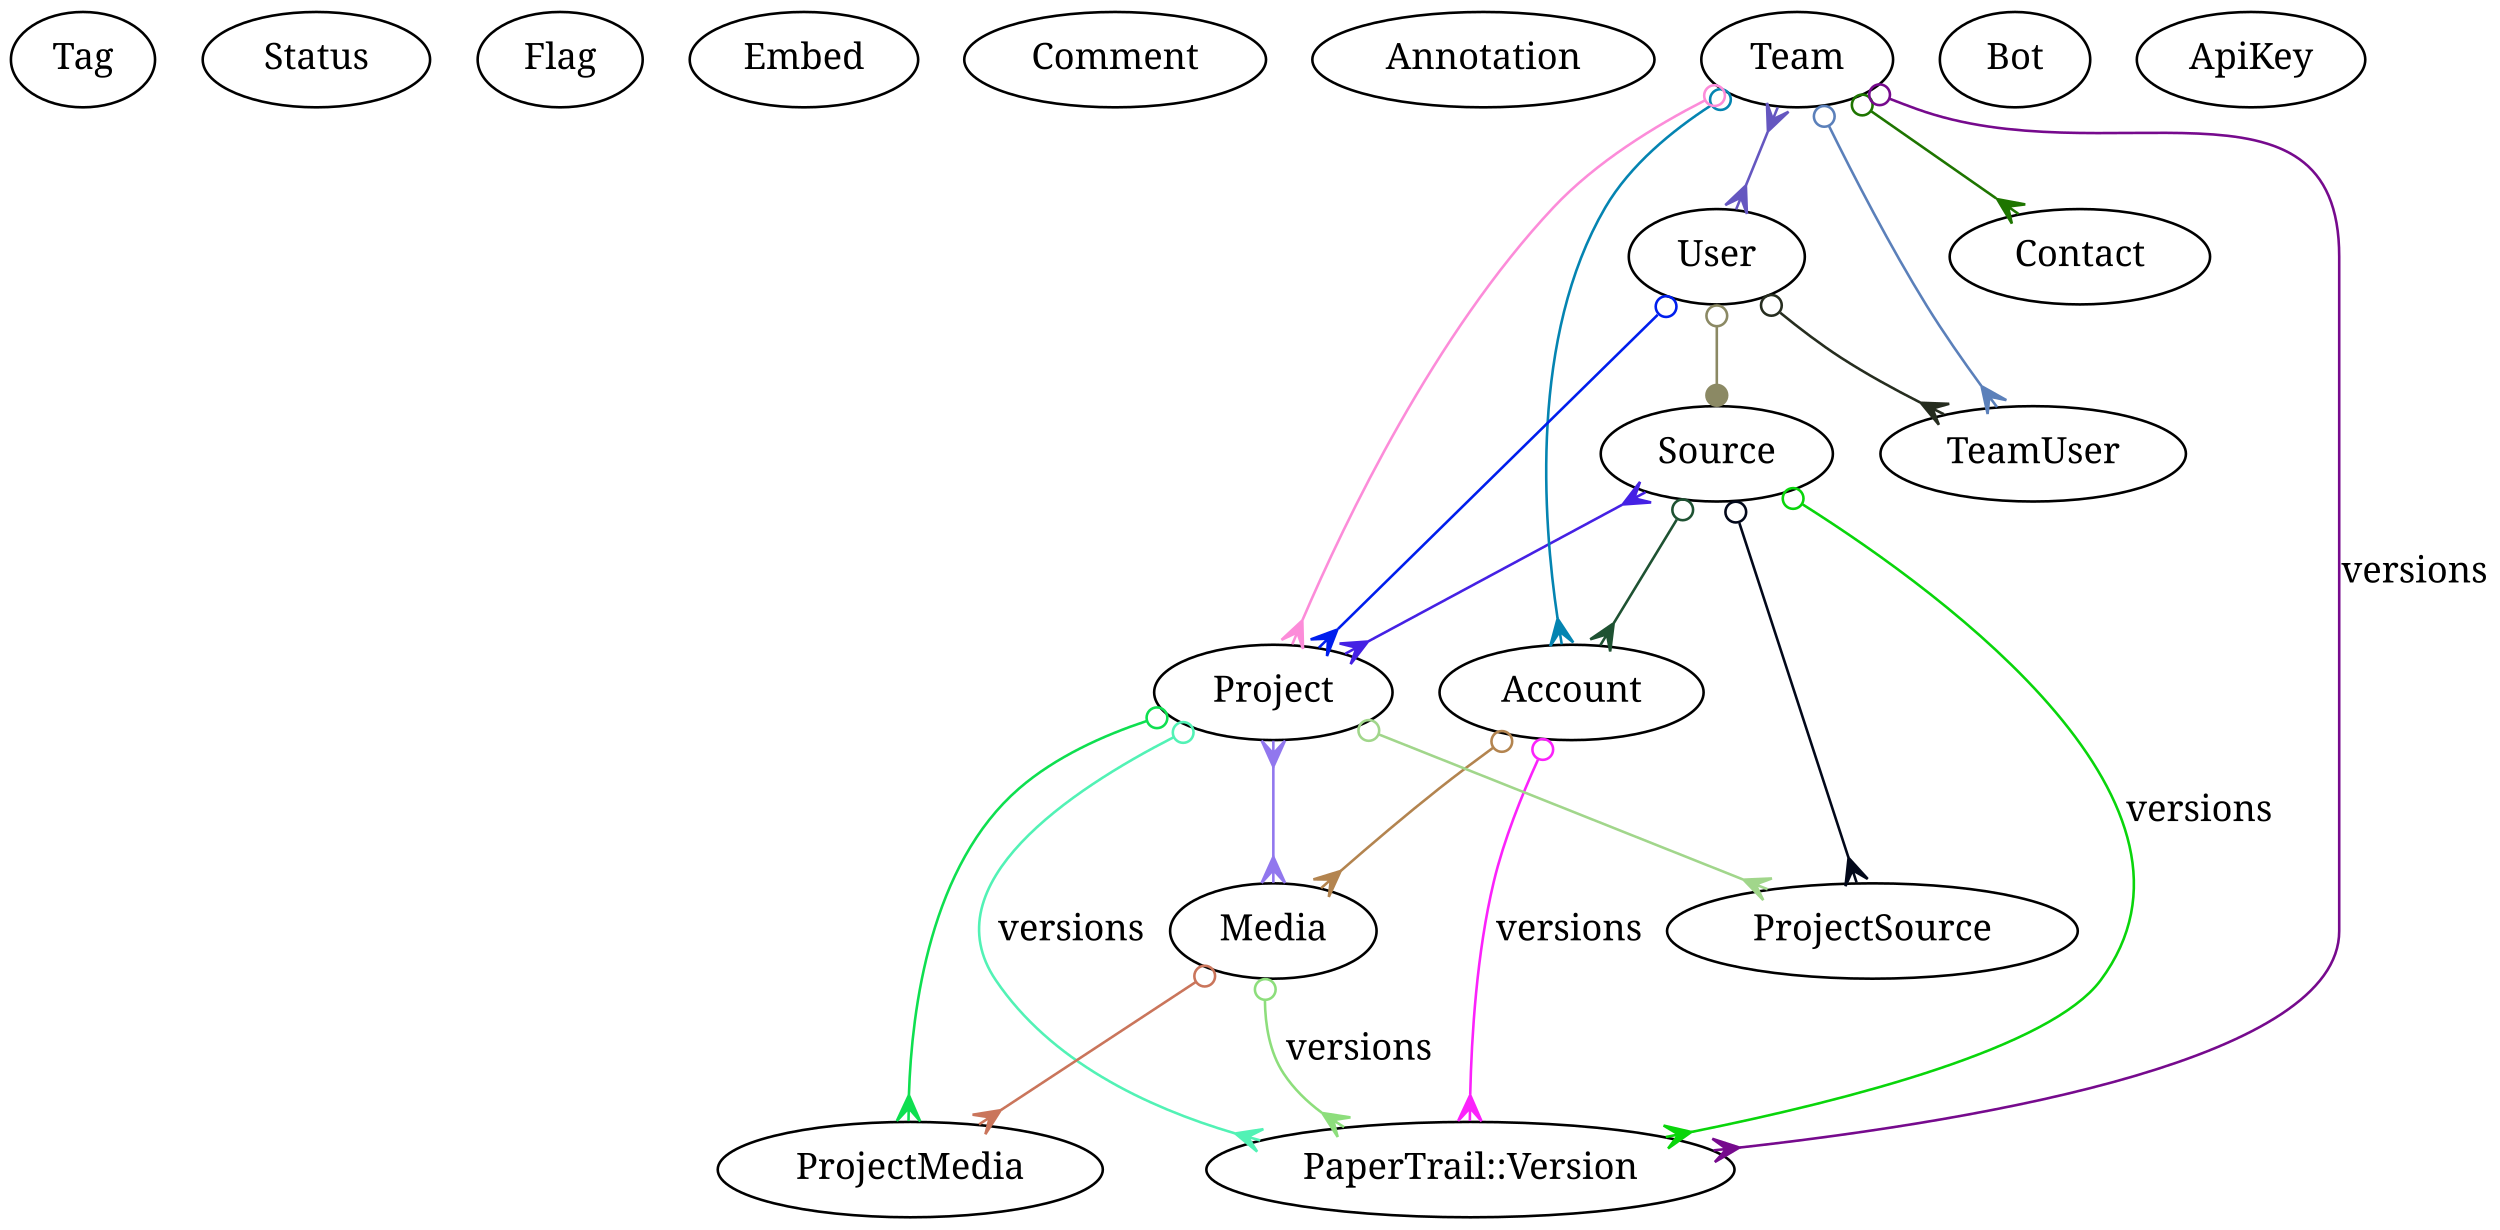
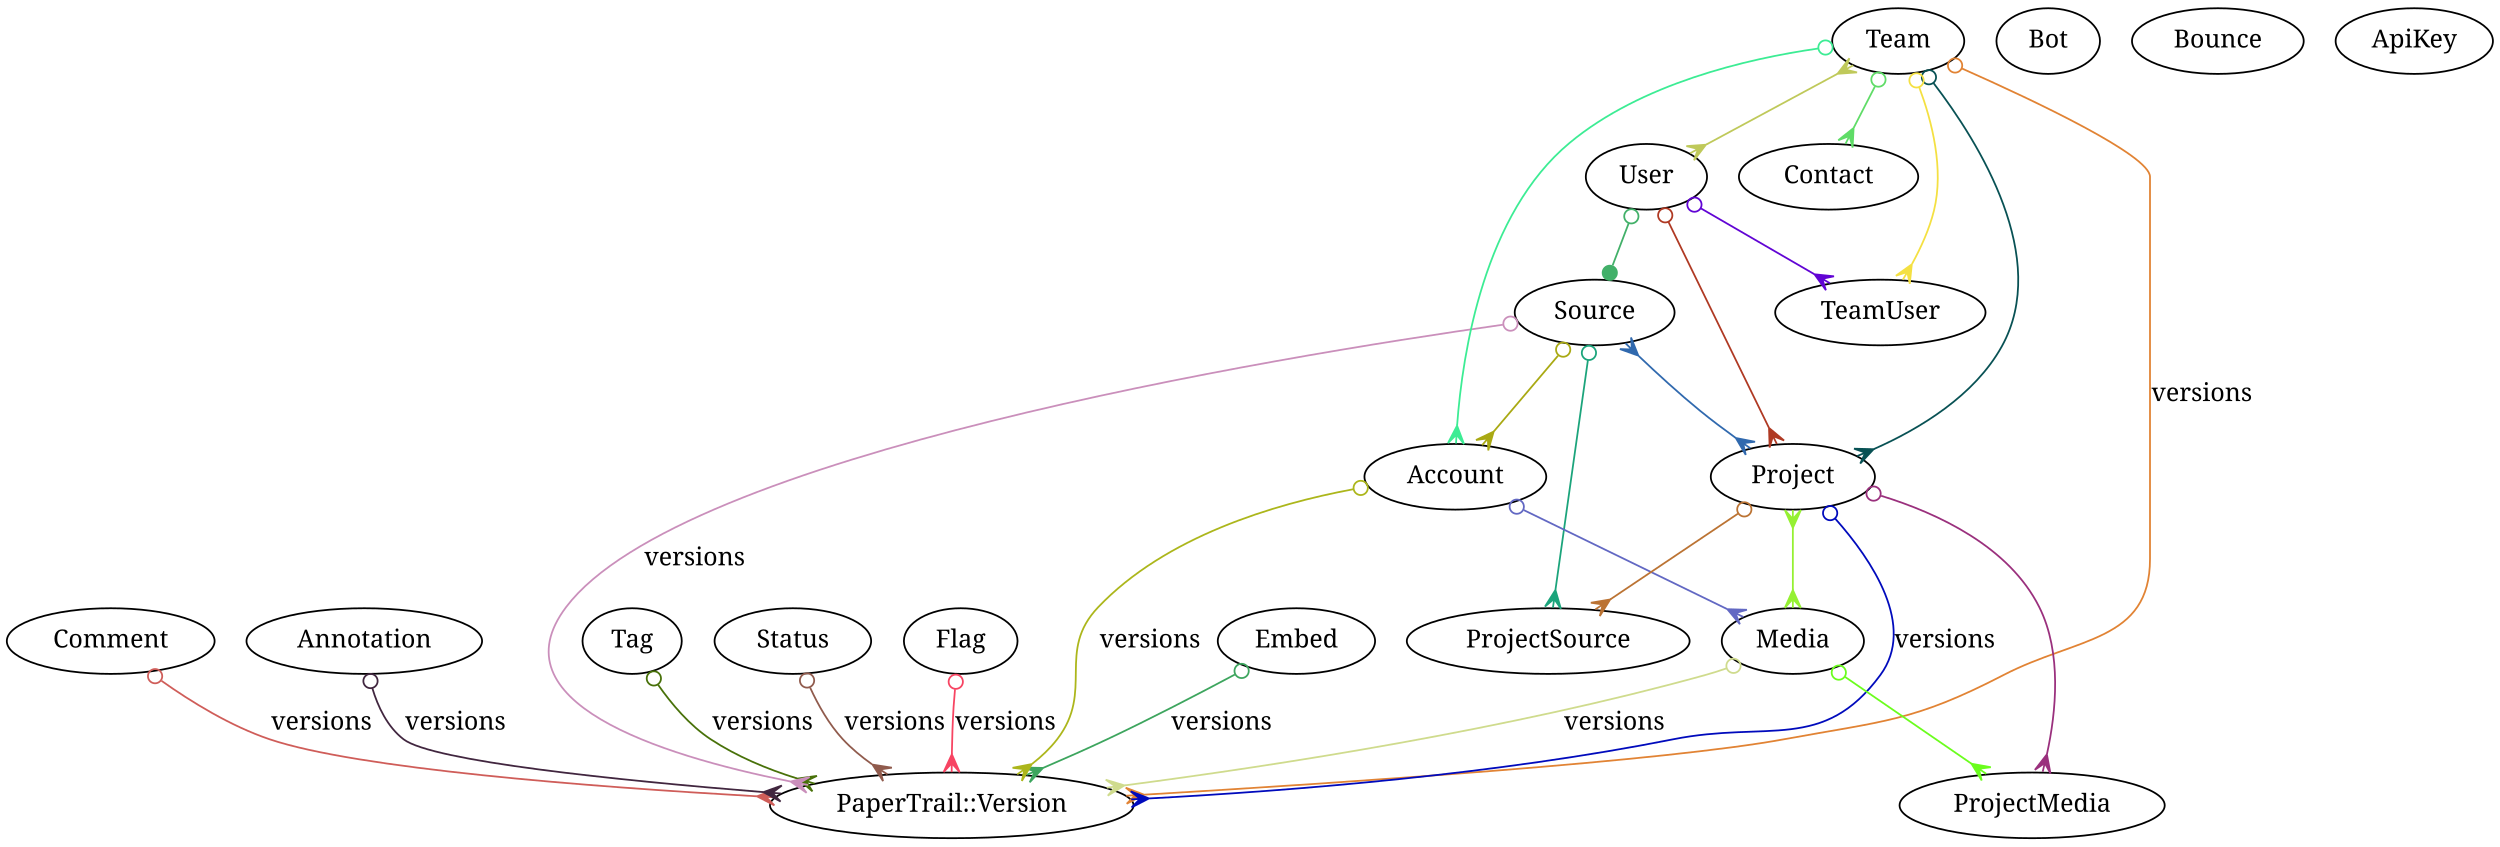
- <svg xmlns="http://www.w3.org/2000/svg" width="964pt" height="474pt" viewBox="0.00 0.00 964.00 474.00">
+ <svg xmlns="http://www.w3.org/2000/svg" width="1400pt" height="474pt" viewBox="0.00 0.00 1400.00 474.00">
  <g id="graph1" class="graph" transform="scale(1 1) rotate(0) translate(4 470)">
-     <polygon fill="none" stroke="none" points="-4,5 -4,-470 961,-470 961,5 -4,5" />
+     <polygon fill="none" stroke="none" points="-4,5 -4,-470 1397,-470 1397,5 -4,5" />
    <g id="node1" class="node">
-       <ellipse fill="none" stroke="black" cx="28" cy="-447" rx="27.788" ry="18.385" />
-       <text text-anchor="middle" x="28" y="-443.4" font-family="Times Roman,serif" font-size="14.00">Tag</text>
+       <ellipse fill="none" stroke="black" cx="350" cy="-111" rx="27.788" ry="18.385" />
+       <text text-anchor="middle" x="350" y="-107.4" font-family="Times Roman,serif" font-size="14.00">Tag</text>
+     </g>
+     <g id="node21" class="node">
+       <ellipse fill="none" stroke="black" cx="529" cy="-19" rx="101.823" ry="18.385" />
+       <text text-anchor="middle" x="529" y="-15.4" font-family="Times Roman,serif" font-size="14.00">PaperTrail::Version</text>
+     </g>
+     <g id="edge2" class="edge">
+       <path fill="none" stroke="#487109" d="M364.517,-86.544C372.062,-75.749 382.183,-63.772 394,-56 408.512,-46.455 425.443,-39.356 442.312,-34.081" />
+       <ellipse fill="none" stroke="#487109" cx="362.158" cy="-90.083" rx="4" ry="4" />
+       <polygon fill="#487109" stroke="#487109" points="442.621,-33.991 453.483,-35.5 447.42,-32.586 452.218,-31.181 452.218,-31.181 452.218,-31.181 447.42,-32.586 450.954,-26.863 442.621,-33.991 442.621,-33.991" />
+       <text text-anchor="middle" x="423" y="-61.4" font-family="Times Roman,serif" font-size="14.00">versions</text>
    </g>
    <g id="node2" class="node">
-       <ellipse fill="none" stroke="black" cx="118" cy="-447" rx="43.841" ry="18.385" />
-       <text text-anchor="middle" x="118" y="-443.4" font-family="Times Roman,serif" font-size="14.00">Status</text>
+       <ellipse fill="none" stroke="black" cx="440" cy="-111" rx="43.841" ry="18.385" />
+       <text text-anchor="middle" x="440" y="-107.4" font-family="Times Roman,serif" font-size="14.00">Status</text>
+     </g>
+     <g id="edge4" class="edge">
+       <path fill="none" stroke="#905b4d" d="M449.649,-84.979C454.175,-75.13 460.292,-64.303 468,-56 472.756,-50.877 478.38,-46.214 484.257,-42.058" />
+       <ellipse fill="none" stroke="#905b4d" cx="447.945" cy="-88.929" rx="4" ry="4" />
+       <polygon fill="#905b4d" stroke="#905b4d" points="484.617,-41.822 495.447,-40.099 488.798,-39.079 492.979,-36.337 492.979,-36.337 492.979,-36.337 488.798,-39.079 490.511,-32.574 484.617,-41.822 484.617,-41.822" />
+       <text text-anchor="middle" x="497" y="-61.4" font-family="Times Roman,serif" font-size="14.00">versions</text>
    </g>
    <g id="node3" class="node">
-       <ellipse fill="none" stroke="black" cx="212" cy="-447" rx="31.82" ry="18.385" />
-       <text text-anchor="middle" x="212" y="-443.4" font-family="Times Roman,serif" font-size="14.00">Flag</text>
+       <ellipse fill="none" stroke="black" cx="534" cy="-111" rx="31.82" ry="18.385" />
+       <text text-anchor="middle" x="534" y="-107.4" font-family="Times Roman,serif" font-size="14.00">Flag</text>
+     </g>
+     <g id="edge6" class="edge">
+       <path fill="none" stroke="#f74462" d="M530.799,-84.009C530.483,-80.642 530.204,-77.244 530,-74 529.464,-65.489 529.18,-56.223 529.038,-47.765" />
+       <ellipse fill="none" stroke="#f74462" cx="531.231" cy="-88.226" rx="4" ry="4" />
+       <polygon fill="#f74462" stroke="#f74462" points="529.036,-47.601 533.424,-37.551 528.98,-42.601 528.925,-37.601 528.925,-37.601 528.925,-37.601 528.98,-42.601 524.425,-37.651 529.036,-47.601 529.036,-47.601" />
+       <text text-anchor="middle" x="559" y="-61.4" font-family="Times Roman,serif" font-size="14.00">versions</text>
    </g>
    <g id="node4" class="node">
-       <ellipse fill="none" stroke="black" cx="306" cy="-447" rx="44.047" ry="18.385" />
-       <text text-anchor="middle" x="306" y="-443.4" font-family="Times Roman,serif" font-size="14.00">Embed</text>
+       <ellipse fill="none" stroke="black" cx="722" cy="-111" rx="44.047" ry="18.385" />
+       <text text-anchor="middle" x="722" y="-107.4" font-family="Times Roman,serif" font-size="14.00">Embed</text>
+     </g>
+     <g id="edge8" class="edge">
+       <path fill="none" stroke="#3da55e" d="M687.551,-92.276C666.978,-81.308 640.22,-67.413 616,-56 604.519,-50.59 592.036,-45.072 580.203,-40.005" />
+       <ellipse fill="none" stroke="#3da55e" cx="691.308" cy="-94.286" rx="4" ry="4" />
+       <polygon fill="#3da55e" stroke="#3da55e" points="580.09,-39.957 572.644,-31.907 575.488,-38.003 570.885,-36.049 570.885,-36.049 570.885,-36.049 575.488,-38.003 569.127,-40.191 580.09,-39.957 580.09,-39.957" />
+       <text text-anchor="middle" x="680" y="-61.4" font-family="Times Roman,serif" font-size="14.00">versions</text>
    </g>
    <g id="node5" class="node">
-       <ellipse fill="none" stroke="black" cx="426" cy="-447" rx="58.188" ry="18.385" />
-       <text text-anchor="middle" x="426" y="-443.4" font-family="Times Roman,serif" font-size="14.00">Comment</text>
+       <ellipse fill="none" stroke="black" cx="58" cy="-111" rx="58.188" ry="18.385" />
+       <text text-anchor="middle" x="58" y="-107.4" font-family="Times Roman,serif" font-size="14.00">Comment</text>
+     </g>
+     <g id="edge10" class="edge">
+       <path fill="none" stroke="#cf5d59" d="M86.419,-88.755C103.109,-76.934 125.161,-63.359 147,-56 195.813,-39.55 325.009,-29.474 419.683,-24.073" />
+       <ellipse fill="none" stroke="#cf5d59" cx="82.849" cy="-91.342" rx="4" ry="4" />
+       <polygon fill="#cf5d59" stroke="#cf5d59" points="419.905,-24.061 430.141,-27.994 424.897,-23.781 429.889,-23.501 429.889,-23.501 429.889,-23.501 424.897,-23.781 429.638,-19.008 419.905,-24.061 419.905,-24.061" />
+       <text text-anchor="middle" x="176" y="-61.4" font-family="Times Roman,serif" font-size="14.00">versions</text>
    </g>
    <g id="node6" class="node">
-       <ellipse fill="none" stroke="black" cx="568" cy="-447" rx="65.968" ry="18.385" />
-       <text text-anchor="middle" x="568" y="-443.4" font-family="Times Roman,serif" font-size="14.00">Annotation</text>
+       <ellipse fill="none" stroke="black" cx="200" cy="-111" rx="65.968" ry="18.385" />
+       <text text-anchor="middle" x="200" y="-107.4" font-family="Times Roman,serif" font-size="14.00">Annotation</text>
+     </g>
+     <g id="edge12" class="edge">
+       <path fill="none" stroke="#41263f" d="M204.486,-84.681C207.632,-74.171 212.967,-62.94 222,-56 237.989,-43.716 340.941,-33.107 423.28,-26.438" />
+       <ellipse fill="none" stroke="#41263f" cx="203.476" cy="-88.619" rx="4" ry="4" />
+       <polygon fill="#41263f" stroke="#41263f" points="423.499,-26.42 433.826,-30.11 428.484,-26.022 433.468,-25.624 433.468,-25.624 433.468,-25.624 428.484,-26.022 433.109,-21.138 423.499,-26.42 423.499,-26.42" />
+       <text text-anchor="middle" x="251" y="-61.4" font-family="Times Roman,serif" font-size="14.00">versions</text>
    </g>
    <g id="node7" class="node">
-       <ellipse fill="none" stroke="black" cx="658" cy="-295" rx="44.758" ry="18.385" />
-       <text text-anchor="middle" x="658" y="-291.4" font-family="Times Roman,serif" font-size="14.00">Source</text>
+       <ellipse fill="none" stroke="black" cx="889" cy="-295" rx="44.758" ry="18.385" />
+       <text text-anchor="middle" x="889" y="-291.4" font-family="Times Roman,serif" font-size="14.00">Source</text>
+     </g>
+     <g id="node11" class="node">
+       <ellipse fill="none" stroke="black" cx="863" cy="-111" rx="79.196" ry="18.385" />
+       <text text-anchor="middle" x="863" y="-107.4" font-family="Times Roman,serif" font-size="14.00">ProjectSource</text>
+     </g>
+     <g id="edge18" class="edge">
+       <path fill="none" stroke="#1ba47b" d="M885.231,-268.329C880.398,-234.121 872.046,-175.021 867.071,-139.811" />
+       <ellipse fill="none" stroke="#1ba47b" cx="885.804" cy="-272.384" rx="4" ry="4" />
+       <polygon fill="#1ba47b" stroke="#1ba47b" points="867.042,-139.606 870.099,-129.075 866.343,-134.656 865.643,-129.705 865.643,-129.705 865.643,-129.705 866.343,-134.656 861.187,-130.335 867.042,-139.606 867.042,-139.606" />
+     </g>
+     <g id="node12" class="node">
+       <ellipse fill="none" stroke="black" cx="811" cy="-203" rx="50.912" ry="18.385" />
+       <text text-anchor="middle" x="811" y="-199.4" font-family="Times Roman,serif" font-size="14.00">Account</text>
+     </g>
+     <g id="edge16" class="edge">
+       <path fill="none" stroke="#a9a913" d="M868.5,-270.821C857.454,-257.792 843.831,-241.724 832.619,-228.499" />
+       <ellipse fill="none" stroke="#a9a913" cx="871.374" cy="-274.21" rx="4" ry="4" />
+       <polygon fill="#a9a913" stroke="#a9a913" points="832.46,-228.312 829.425,-217.774 829.226,-224.498 825.993,-220.684 825.993,-220.684 825.993,-220.684 829.226,-224.498 822.561,-223.594 832.46,-228.312 832.46,-228.312" />
+     </g>
+     <g id="node13" class="node">
+       <ellipse fill="none" stroke="black" cx="1000" cy="-203" rx="45.962" ry="18.385" />
+       <text text-anchor="middle" x="1000" y="-199.4" font-family="Times Roman,serif" font-size="14.00">Project</text>
+     </g>
+     <g id="edge20" class="edge">
+       <path fill="none" stroke="#3069ae" d="M913.73,-270.578C924.047,-260.756 936.328,-249.524 948,-240 954.278,-234.878 961.212,-229.663 967.915,-224.826" />
+       <polygon fill="#3069ae" stroke="#3069ae" points="913.47,-270.828 903.145,-274.522 909.868,-274.296 906.266,-277.764 906.266,-277.764 906.266,-277.764 909.868,-274.296 909.386,-281.006 913.47,-270.828 913.47,-270.828" />
+       <polygon fill="#3069ae" stroke="#3069ae" points="968.06,-224.724 978.82,-222.608 972.138,-221.831 976.216,-218.938 976.216,-218.938 976.216,-218.938 972.138,-221.831 973.612,-215.267 968.06,-224.724 968.06,-224.724" />
+     </g>
+     <g id="edge14" class="edge">
+       <path fill="none" stroke="#ca8fbb" d="M837.629,-288.167C708.718,-269.861 377.255,-215.245 313,-130 273.29,-77.317 362.821,-47.567 438.438,-32.398" />
+       <ellipse fill="none" stroke="#ca8fbb" cx="841.861" cy="-288.762" rx="4" ry="4" />
+       <polygon fill="#ca8fbb" stroke="#ca8fbb" points="438.709,-32.346 449.382,-34.86 443.617,-31.394 448.526,-30.442 448.526,-30.442 448.526,-30.442 443.617,-31.394 447.669,-26.024 438.709,-32.346 438.709,-32.346" />
+       <text text-anchor="middle" x="385" y="-153.4" font-family="Times Roman,serif" font-size="14.00">versions</text>
+     </g>
+     <g id="node8" class="node">
+       <ellipse fill="none" stroke="black" cx="1143" cy="-447" rx="28.991" ry="18.385" />
+       <text text-anchor="middle" x="1143" y="-443.4" font-family="Times Roman,serif" font-size="14.00">Bot</text>
+     </g>
+     <g id="node9" class="node">
+       <ellipse fill="none" stroke="black" cx="1059" cy="-447" rx="36.977" ry="18.385" />
+       <text text-anchor="middle" x="1059" y="-443.4" font-family="Times Roman,serif" font-size="14.00">Team</text>
+     </g>
+     <g id="edge26" class="edge">
+       <path fill="none" stroke="#3cec94" d="M1014.16,-442.835C973.783,-437.007 914.824,-423.094 875,-390 827.295,-350.356 815.05,-273.461 811.973,-231.688" />
+       <ellipse fill="none" stroke="#3cec94" cx="1018.27" cy="-443.391" rx="4" ry="4" />
+       <polygon fill="#3cec94" stroke="#3cec94" points="811.968,-231.607 815.852,-221.352 811.664,-226.616 811.361,-221.626 811.361,-221.626 811.361,-221.626 811.664,-226.616 806.869,-221.899 811.968,-231.607 811.968,-231.607" />
+     </g>
+     <g id="edge24" class="edge">
+       <path fill="none" stroke="#085154" d="M1078.74,-423.516C1104.79,-389.502 1144.3,-325.215 1117,-276 1101.74,-248.497 1071.33,-229.997 1045.34,-218.504" />
+       <ellipse fill="none" stroke="#085154" cx="1076.2" cy="-426.754" rx="4" ry="4" />
+       <polygon fill="#085154" stroke="#085154" points="1045.22,-218.453 1037.75,-210.433 1040.61,-216.518 1036,-214.582 1036,-214.582 1036,-214.582 1040.61,-216.518 1034.26,-218.731 1045.22,-218.453 1045.22,-218.453" />
+     </g>
+     <g id="node14" class="node">
+       <ellipse fill="none" stroke="black" cx="1020" cy="-371" rx="50.205" ry="18.385" />
+       <text text-anchor="middle" x="1020" y="-367.4" font-family="Times Roman,serif" font-size="14.00">Contact</text>
+     </g>
+     <g id="edge32" class="edge">
+       <path fill="none" stroke="#5fdc67" d="M1045.98,-421.626C1042.18,-414.215 1038,-406.08 1034.13,-398.541" />
+       <ellipse fill="none" stroke="#5fdc67" cx="1047.93" cy="-425.43" rx="4" ry="4" />
+       <polygon fill="#5fdc67" stroke="#5fdc67" points="1034.01,-398.307 1033.45,-387.355 1031.73,-393.858 1029.45,-389.41 1029.45,-389.41 1029.45,-389.41 1031.73,-393.858 1025.44,-391.464 1034.01,-398.307 1034.01,-398.307" />
+     </g>
+     <g id="node15" class="node">
+       <ellipse fill="none" stroke="black" cx="1049" cy="-295" rx="58.898" ry="18.385" />
+       <text text-anchor="middle" x="1049" y="-291.4" font-family="Times Roman,serif" font-size="14.00">TeamUser</text>
+     </g>
+     <g id="edge28" class="edge">
+       <path fill="none" stroke="#f4e042" d="M1070.72,-421.239C1077.92,-402.067 1084.76,-375.297 1079,-352 1076.47,-341.767 1071.74,-331.342 1066.77,-322.254" />
+       <ellipse fill="none" stroke="#f4e042" cx="1069.24" cy="-424.985" rx="4" ry="4" />
+       <polygon fill="#f4e042" stroke="#f4e042" points="1066.61,-321.977 1065.47,-311.07 1064.09,-317.654 1061.58,-313.331 1061.58,-313.331 1061.58,-313.331 1064.09,-317.654 1057.69,-315.592 1066.61,-321.977 1066.61,-321.977" />
+     </g>
+     <g id="node18" class="node">
+       <ellipse fill="none" stroke="black" cx="918" cy="-371" rx="33.941" ry="18.385" />
+       <text text-anchor="middle" x="918" y="-367.4" font-family="Times Roman,serif" font-size="14.00">User</text>
+     </g>
+     <g id="edge30" class="edge">
+       <path fill="none" stroke="#bfc95a" d="M1024.85,-428.594C1002.6,-416.597 973.686,-401.015 951.55,-389.084" />
+       <polygon fill="#bfc95a" stroke="#bfc95a" points="1024.99,-428.668 1031.66,-437.374 1029.39,-431.04 1033.79,-433.413 1033.79,-433.413 1033.79,-433.413 1029.39,-431.04 1035.93,-429.452 1024.99,-428.668 1024.99,-428.668" />
+       <polygon fill="#bfc95a" stroke="#bfc95a" points="951.32,-388.96 944.653,-380.254 946.919,-386.588 942.518,-384.215 942.518,-384.215 942.518,-384.215 946.919,-386.588 940.382,-388.176 951.32,-388.96 951.32,-388.96" />
+     </g>
+     <g id="edge22" class="edge">
+       <path fill="none" stroke="#e18334" d="M1094.72,-431.622C1136.49,-413.087 1200,-382.944 1200,-371 1200,-371 1200,-371 1200,-157 1200,-110.494 1159.3,-113.372 1118,-92 1067.41,-65.824 1051.02,-66.309 995,-56 928.804,-43.819 752.758,-31.89 637.001,-25" />
+       <ellipse fill="none" stroke="#e18334" cx="1090.85" cy="-433.327" rx="4" ry="4" />
+       <polygon fill="#e18334" stroke="#e18334" points="636.672,-24.98 626.955,-19.898 631.68,-24.685 626.689,-24.39 626.689,-24.39 626.689,-24.39 631.68,-24.685 626.423,-28.882 636.672,-24.98 636.672,-24.98" />
+       <text text-anchor="middle" x="1229" y="-245.4" font-family="Times Roman,serif" font-size="14.00">versions</text>
    </g>
    <g id="node10" class="node">
-       <ellipse fill="none" stroke="black" cx="718" cy="-111" rx="79.196" ry="18.385" />
-       <text text-anchor="middle" x="718" y="-107.4" font-family="Times Roman,serif" font-size="14.00">ProjectSource</text>
-     </g>
-     <g id="edge6" class="edge">
-       <path fill="none" stroke="#02081a" d="M666.697,-268.329C677.9,-233.974 697.29,-174.511 708.753,-139.357" />
-       <ellipse fill="none" stroke="#02081a" cx="665.323" cy="-272.542" rx="4" ry="4" />
-       <polygon fill="#02081a" stroke="#02081a" points="708.8,-139.212 716.179,-131.1 710.35,-134.459 711.901,-129.705 711.901,-129.705 711.901,-129.705 710.35,-134.459 707.622,-128.31 708.8,-139.212 708.8,-139.212" />
-     </g>
-     <g id="node11" class="node">
-       <ellipse fill="none" stroke="black" cx="602" cy="-203" rx="50.912" ry="18.385" />
-       <text text-anchor="middle" x="602" y="-199.4" font-family="Times Roman,serif" font-size="14.00">Account</text>
-     </g>
-     <g id="edge4" class="edge">
-       <path fill="none" stroke="#1e5232" d="M642.555,-269.626C635.022,-257.251 625.961,-242.364 618.315,-229.804" />
-       <ellipse fill="none" stroke="#1e5232" cx="644.856" cy="-273.407" rx="4" ry="4" />
-       <polygon fill="#1e5232" stroke="#1e5232" points="618.24,-229.68 616.885,-218.799 615.641,-225.409 613.041,-221.138 613.041,-221.138 613.041,-221.138 615.641,-225.409 609.197,-223.478 618.24,-229.68 618.24,-229.68" />
-     </g>
-     <g id="node12" class="node">
-       <ellipse fill="none" stroke="black" cx="487" cy="-203" rx="45.962" ry="18.385" />
-       <text text-anchor="middle" x="487" y="-199.4" font-family="Times Roman,serif" font-size="14.00">Project</text>
-     </g>
-     <g id="edge8" class="edge">
-       <path fill="none" stroke="#4521e4" d="M621.488,-275.356C592.632,-259.831 552.54,-238.261 523.648,-222.717" />
-       <polygon fill="#4521e4" stroke="#4521e4" points="621.72,-275.481 628.394,-284.181 626.123,-277.85 630.526,-280.219 630.526,-280.219 630.526,-280.219 626.123,-277.85 632.658,-276.256 621.72,-275.481 621.72,-275.481" />
-       <polygon fill="#4521e4" stroke="#4521e4" points="523.496,-222.635 516.822,-213.934 519.093,-220.266 514.689,-217.897 514.689,-217.897 514.689,-217.897 519.093,-220.266 512.557,-221.86 523.496,-222.635 523.496,-222.635" />
-     </g>
-     <g id="node20" class="node">
-       <ellipse fill="none" stroke="black" cx="563" cy="-19" rx="101.823" ry="18.385" />
-       <text text-anchor="middle" x="563" y="-15.4" font-family="Times Roman,serif" font-size="14.00">PaperTrail::Version</text>
-     </g>
-     <g id="edge2" class="edge">
-       <path fill="none" stroke="#09d50b" d="M691.108,-275.493C748.505,-239.212 855.797,-158.955 806,-92 786.786,-66.166 710.283,-46.033 648.182,-33.513" />
-       <ellipse fill="none" stroke="#09d50b" cx="687.428" cy="-277.787" rx="4" ry="4" />
-       <polygon fill="#09d50b" stroke="#09d50b" points="648.159,-33.509 639.222,-27.155 643.254,-32.539 638.349,-31.57 638.349,-31.57 638.349,-31.57 643.254,-32.539 637.477,-35.984 648.159,-33.509 648.159,-33.509" />
-       <text text-anchor="middle" x="844" y="-153.4" font-family="Times Roman,serif" font-size="14.00">versions</text>
-     </g>
-     <g id="node8" class="node">
-       <ellipse fill="none" stroke="black" cx="773" cy="-447" rx="28.991" ry="18.385" />
-       <text text-anchor="middle" x="773" y="-443.4" font-family="Times Roman,serif" font-size="14.00">Bot</text>
-     </g>
-     <g id="node9" class="node">
-       <ellipse fill="none" stroke="black" cx="689" cy="-447" rx="36.977" ry="18.385" />
-       <text text-anchor="middle" x="689" y="-443.4" font-family="Times Roman,serif" font-size="14.00">Team</text>
-     </g>
-     <g id="edge14" class="edge">
-       <path fill="none" stroke="#0484b1" d="M655.665,-429.291C640.822,-419.664 624.567,-406.362 615,-390 586.021,-340.439 590.809,-270.381 596.586,-231.612" />
-       <ellipse fill="none" stroke="#0484b1" cx="659.403" cy="-431.61" rx="4" ry="4" />
-       <polygon fill="#0484b1" stroke="#0484b1" points="596.617,-231.422 602.657,-222.269 597.416,-226.486 598.214,-221.55 598.214,-221.55 598.214,-221.55 597.416,-226.486 593.772,-220.831 596.617,-231.422 596.617,-231.422" />
-     </g>
-     <g id="edge12" class="edge">
-       <path fill="none" stroke="#fc8cd9" d="M653.332,-431.253C634.244,-421.481 611.366,-407.453 595,-390 549.351,-341.319 514.968,-269.925 498.254,-230.941" />
-       <ellipse fill="none" stroke="#fc8cd9" cx="657.126" cy="-433.138" rx="4" ry="4" />
-       <polygon fill="#fc8cd9" stroke="#fc8cd9" points="498.174,-230.75 498.443,-219.788 496.235,-226.142 494.296,-221.533 494.296,-221.533 494.296,-221.533 496.235,-226.142 490.148,-223.279 498.174,-230.75 498.174,-230.75" />
-     </g>
-     <g id="node13" class="node">
-       <ellipse fill="none" stroke="black" cx="798" cy="-371" rx="50.205" ry="18.385" />
-       <text text-anchor="middle" x="798" y="-367.4" font-family="Times Roman,serif" font-size="14.00">Contact</text>
-     </g>
-     <g id="edge20" class="edge">
-       <path fill="none" stroke="#1e7500" d="M717.561,-427.086C732.341,-416.781 750.44,-404.161 765.725,-393.504" />
-       <ellipse fill="none" stroke="#1e7500" cx="714.077" cy="-429.515" rx="4" ry="4" />
-       <polygon fill="#1e7500" stroke="#1e7500" points="766.15,-393.207 776.927,-391.179 770.251,-390.348 774.353,-387.488 774.353,-387.488 774.353,-387.488 770.251,-390.348 771.779,-383.797 766.15,-393.207 766.15,-393.207" />
-     </g>
-     <g id="node14" class="node">
-       <ellipse fill="none" stroke="black" cx="780" cy="-295" rx="58.898" ry="18.385" />
-       <text text-anchor="middle" x="780" y="-291.4" font-family="Times Roman,serif" font-size="14.00">TeamUser</text>
-     </g>
-     <g id="edge16" class="edge">
-       <path fill="none" stroke="#5b80ba" d="M701.249,-421.425C710.844,-401.991 724.89,-374.808 739,-352 745.383,-341.682 753,-330.771 759.927,-321.288" />
-       <ellipse fill="none" stroke="#5b80ba" cx="699.433" cy="-425.133" rx="4" ry="4" />
-       <polygon fill="#5b80ba" stroke="#5b80ba" points="760.086,-321.073 769.655,-315.717 763.063,-317.056 766.039,-313.038 766.039,-313.038 766.039,-313.038 763.063,-317.056 762.424,-310.359 760.086,-321.073 760.086,-321.073" />
+       <ellipse fill="none" stroke="black" cx="1238" cy="-447" rx="48.083" ry="18.385" />
+       <text text-anchor="middle" x="1238" y="-443.4" font-family="Times Roman,serif" font-size="14.00">Bounce</text>
    </g>
    <g id="node17" class="node">
-       <ellipse fill="none" stroke="black" cx="658" cy="-371" rx="33.941" ry="18.385" />
-       <text text-anchor="middle" x="658" y="-367.4" font-family="Times Roman,serif" font-size="14.00">User</text>
-     </g>
-     <g id="edge18" class="edge">
-       <path fill="none" stroke="#6557c0" d="M677.614,-419.085C674.883,-412.392 671.97,-405.249 669.246,-398.571" />
-       <polygon fill="#6557c0" stroke="#6557c0" points="677.719,-419.343 677.329,-430.302 679.607,-423.973 681.496,-428.603 681.496,-428.603 681.496,-428.603 679.607,-423.973 685.662,-426.903 677.719,-419.343 677.719,-419.343" />
-       <polygon fill="#6557c0" stroke="#6557c0" points="669.212,-398.487 669.602,-387.528 667.324,-393.858 665.435,-389.228 665.435,-389.228 665.435,-389.228 667.324,-393.858 661.268,-390.928 669.212,-398.487 669.212,-398.487" />
-     </g>
-     <g id="edge10" class="edge">
-       <path fill="none" stroke="#760a8d" d="M724.631,-431.916C728.119,-430.55 731.618,-429.223 735,-428 807.176,-401.913 898,-447.746 898,-371 898,-371 898,-371 898,-111 898,-62.384 765.148,-38.514 666.769,-27.503" />
-       <ellipse fill="none" stroke="#760a8d" cx="720.777" cy="-433.456" rx="4" ry="4" />
-       <polygon fill="#760a8d" stroke="#760a8d" points="666.703,-27.496 657.249,-21.94 661.732,-26.955 656.762,-26.413 656.762,-26.413 656.762,-26.413 661.732,-26.955 656.275,-30.887 666.703,-27.496 666.703,-27.496" />
-       <text text-anchor="middle" x="927" y="-245.4" font-family="Times Roman,serif" font-size="14.00">versions</text>
+       <ellipse fill="none" stroke="black" cx="1000" cy="-111" rx="39.807" ry="18.385" />
+       <text text-anchor="middle" x="1000" y="-107.4" font-family="Times Roman,serif" font-size="14.00">Media</text>
+     </g>
+     <g id="edge36" class="edge">
+       <path fill="none" stroke="#6268c3" d="M849.291,-184.361C882.498,-168.197 930.249,-144.953 963.055,-128.984" />
+       <ellipse fill="none" stroke="#6268c3" cx="845.383" cy="-186.263" rx="4" ry="4" />
+       <polygon fill="#6268c3" stroke="#6268c3" points="963.313,-128.858 974.274,-128.528 967.809,-126.67 972.304,-124.482 972.304,-124.482 972.304,-124.482 967.809,-126.67 970.335,-120.435 963.313,-128.858 963.313,-128.858" />
+     </g>
+     <g id="edge34" class="edge">
+       <path fill="none" stroke="#acb61b" d="M753.784,-196.021C709.129,-187.655 648.56,-169.432 611,-130 587.246,-105.062 609.008,-83.292 588,-56 584.08,-50.907 579.244,-46.334 574.041,-42.284" />
+       <ellipse fill="none" stroke="#acb61b" cx="757.99" cy="-196.77" rx="4" ry="4" />
+       <polygon fill="#acb61b" stroke="#acb61b" points="573.811,-42.122 568.24,-32.676 569.727,-39.237 565.643,-36.352 565.643,-36.352 565.643,-36.352 569.727,-39.237 563.047,-40.027 573.811,-42.122 573.811,-42.122" />
+       <text text-anchor="middle" x="640" y="-107.4" font-family="Times Roman,serif" font-size="14.00">versions</text>
+     </g>
+     <g id="edge40" class="edge">
+       <path fill="none" stroke="#bb7333" d="M969.306,-182.388C948.102,-168.148 919.86,-149.183 897.815,-134.379" />
+       <ellipse fill="none" stroke="#bb7333" cx="972.816" cy="-184.745" rx="4" ry="4" />
+       <polygon fill="#bb7333" stroke="#bb7333" points="897.697,-134.3 891.903,-124.989 893.546,-131.512 889.395,-128.725 889.395,-128.725 889.395,-128.725 893.546,-131.512 886.886,-132.461 897.697,-134.3 897.697,-134.3" />
    </g>
    <g id="node16" class="node">
-       <ellipse fill="none" stroke="black" cx="487" cy="-111" rx="39.807" ry="18.385" />
-       <text text-anchor="middle" x="487" y="-107.4" font-family="Times Roman,serif" font-size="14.00">Media</text>
-     </g>
-     <g id="edge24" class="edge">
-       <path fill="none" stroke="#b3844f" d="M571.625,-181.59C564.761,-176.58 557.566,-171.188 551,-166 538.205,-155.889 524.437,-144.172 512.961,-134.158" />
-       <ellipse fill="none" stroke="#b3844f" cx="575.101" cy="-184.106" rx="4" ry="4" />
-       <polygon fill="#b3844f" stroke="#b3844f" points="512.936,-134.136 508.392,-124.156 509.179,-130.837 505.422,-127.537 505.422,-127.537 505.422,-127.537 509.179,-130.837 502.453,-130.919 512.936,-134.136 512.936,-134.136" />
-     </g>
-     <g id="edge22" class="edge">
-       <path fill="none" stroke="#fb22fb" d="M589.029,-177.031C582.805,-163.372 575.874,-146.15 572,-130 565.451,-102.695 563.436,-70.645 562.918,-48.023" />
-       <ellipse fill="none" stroke="#fb22fb" cx="590.889" cy="-181.003" rx="4" ry="4" />
-       <polygon fill="#fb22fb" stroke="#fb22fb" points="562.914,-47.736 567.271,-37.673 562.843,-42.737 562.771,-37.737 562.771,-37.737 562.771,-37.737 562.843,-42.737 558.272,-37.801 562.914,-47.736 562.914,-47.736" />
-       <text text-anchor="middle" x="601" y="-107.4" font-family="Times Roman,serif" font-size="14.00">versions</text>
-     </g>
-     <g id="edge28" class="edge">
-       <path fill="none" stroke="#a1d68b" d="M527.693,-186.793C566.845,-171.2 626.122,-147.592 668.102,-130.873" />
-       <ellipse fill="none" stroke="#a1d68b" cx="523.813" cy="-188.339" rx="4" ry="4" />
-       <polygon fill="#a1d68b" stroke="#a1d68b" points="668.289,-130.798 679.244,-131.279 672.934,-128.948 677.579,-127.098 677.579,-127.098 677.579,-127.098 672.934,-128.948 675.914,-122.918 668.289,-130.798 668.289,-130.798" />
-     </g>
-     <g id="node15" class="node">
-       <ellipse fill="none" stroke="black" cx="347" cy="-19" rx="74.246" ry="18.385" />
-       <text text-anchor="middle" x="347" y="-15.4" font-family="Times Roman,serif" font-size="14.00">ProjectMedia</text>
-     </g>
-     <g id="edge30" class="edge">
-       <path fill="none" stroke="#0edf50" d="M438.246,-192.014C421.254,-186.373 402.965,-178.06 389,-166 354.923,-136.57 347.566,-81.594 346.48,-47.852" />
-       <ellipse fill="none" stroke="#0edf50" cx="442.124" cy="-193.227" rx="4" ry="4" />
-       <polygon fill="#0edf50" stroke="#0edf50" points="346.478,-47.701 350.822,-37.632 346.4,-42.701 346.322,-37.702 346.322,-37.702 346.322,-37.702 346.4,-42.701 341.823,-37.772 346.478,-47.701 346.478,-47.701" />
-     </g>
-     <g id="edge32" class="edge">
-       <path fill="none" stroke="#9177ee" d="M487,-174.342C487,-163.283 487,-150.657 487,-139.604" />
-       <polygon fill="#9177ee" stroke="#9177ee" points="487,-174.382 482.5,-184.382 487,-179.382 487,-184.382 487,-184.382 487,-184.382 487,-179.382 491.5,-184.382 487,-174.382 487,-174.382" />
-       <polygon fill="#9177ee" stroke="#9177ee" points="487,-139.59 491.5,-129.59 487,-134.59 487,-129.59 487,-129.59 487,-129.59 487,-134.59 482.5,-129.59 487,-139.59 487,-139.59" />
-     </g>
-     <g id="edge26" class="edge">
-       <path fill="none" stroke="#52f2b5" d="M448.511,-185.707C408.461,-165.21 354.837,-129.129 380,-92 400.961,-61.071 437.351,-43.246 472.188,-32.972" />
-       <ellipse fill="none" stroke="#52f2b5" cx="452.23" cy="-187.563" rx="4" ry="4" />
-       <polygon fill="#52f2b5" stroke="#52f2b5" points="472.32,-32.936 483.158,-34.608 477.139,-31.603 481.958,-30.27 481.958,-30.27 481.958,-30.27 477.139,-31.603 480.759,-25.933 472.32,-32.936 472.32,-32.936" />
-       <text text-anchor="middle" x="409" y="-107.4" font-family="Times Roman,serif" font-size="14.00">versions</text>
-     </g>
-     <g id="edge36" class="edge">
-       <path fill="none" stroke="#ca755b" d="M457.169,-91.397C435.16,-76.934 405.144,-57.209 382,-42" />
-       <ellipse fill="none" stroke="#ca755b" cx="460.539" cy="-93.611" rx="4" ry="4" />
-       <polygon fill="#ca755b" stroke="#ca755b" points="381.855,-41.904 375.969,-32.652 377.676,-39.159 373.498,-36.413 373.498,-36.413 373.498,-36.413 377.676,-39.159 371.026,-40.173 381.855,-41.904 381.855,-41.904" />
-     </g>
-     <g id="edge34" class="edge">
-       <path fill="none" stroke="#8dde7c" d="M483.75,-84.322C483.854,-74.707 485.567,-64.214 491,-56 494.855,-50.172 499.928,-45.212 505.601,-41.003" />
-       <ellipse fill="none" stroke="#8dde7c" cx="483.886" cy="-88.468" rx="4" ry="4" />
-       <polygon fill="#8dde7c" stroke="#8dde7c" points="505.889,-40.816 516.725,-39.131 510.079,-38.088 514.27,-35.36 514.27,-35.36 514.27,-35.36 510.079,-38.088 511.814,-31.588 505.889,-40.816 505.889,-40.816" />
-       <text text-anchor="middle" x="520" y="-61.4" font-family="Times Roman,serif" font-size="14.00">versions</text>
+       <ellipse fill="none" stroke="black" cx="1134" cy="-19" rx="74.246" ry="18.385" />
+       <text text-anchor="middle" x="1134" y="-15.4" font-family="Times Roman,serif" font-size="14.00">ProjectMedia</text>
+     </g>
+     <g id="edge42" class="edge">
+       <path fill="none" stroke="#9a307d" d="M1049.43,-192.353C1081.8,-182.377 1121.13,-163.746 1138,-130 1150.79,-104.424 1147.42,-71.233 1142.32,-47.832" />
+       <ellipse fill="none" stroke="#9a307d" cx="1045.2" cy="-193.586" rx="4" ry="4" />
+       <polygon fill="#9a307d" stroke="#9a307d" points="1142.25,-47.552 1144.28,-36.775 1141.08,-42.691 1139.91,-37.831 1139.91,-37.831 1139.91,-37.831 1141.08,-42.691 1135.53,-38.886 1142.25,-47.552 1142.25,-47.552" />
+     </g>
+     <g id="edge44" class="edge">
+       <path fill="none" stroke="#95f033" d="M1000,-174.342C1000,-163.283 1000,-150.657 1000,-139.604" />
+       <polygon fill="#95f033" stroke="#95f033" points="1000,-174.382 995.5,-184.382 1000,-179.382 1000,-184.382 1000,-184.382 1000,-184.382 1000,-179.382 1004.5,-184.382 1000,-174.382 1000,-174.382" />
+       <polygon fill="#95f033" stroke="#95f033" points="1000,-139.59 1004.5,-129.59 1000,-134.59 1000,-129.59 1000,-129.59 1000,-129.59 1000,-134.59 995.5,-129.59 1000,-139.59 1000,-139.59" />
    </g>
    <g id="edge38" class="edge">
-       <path fill="none" stroke="#8b8964" d="M658,-344.073C658,-336.818 658,-328.972 658,-321.727" />
-       <ellipse fill="none" stroke="#8b8964" cx="658" cy="-348.213" rx="4" ry="4" />
-       <ellipse fill="#8b8964" stroke="#8b8964" cx="658" cy="-317.57" rx="4" ry="4" />
-     </g>
-     <g id="edge42" class="edge">
-       <path fill="none" stroke="#001eed" d="M635.206,-348.606C603.203,-317.165 545.165,-260.144 512.008,-227.57" />
-       <ellipse fill="none" stroke="#001eed" cx="638.439" cy="-351.782" rx="4" ry="4" />
-       <polygon fill="#001eed" stroke="#001eed" points="511.673,-227.24 507.694,-217.022 508.107,-223.736 504.54,-220.232 504.54,-220.232 504.54,-220.232 508.107,-223.736 501.386,-223.442 511.673,-227.24 511.673,-227.24" />
-     </g>
-     <g id="edge40" class="edge">
-       <path fill="none" stroke="#262d1f" d="M682.424,-349.44C689.757,-343.447 697.987,-337.17 706,-332 715.518,-325.859 726.194,-319.991 736.411,-314.809" />
-       <ellipse fill="none" stroke="#262d1f" cx="679.045" cy="-352.261" rx="4" ry="4" />
-       <polygon fill="#262d1f" stroke="#262d1f" points="736.656,-314.689 747.614,-314.29 741.138,-312.472 745.62,-310.256 745.62,-310.256 745.62,-310.256 741.138,-312.472 743.625,-306.222 736.656,-314.689 736.656,-314.689" />
-     </g>
-     <g id="node18" class="node">
-       <ellipse fill="none" stroke="black" cx="864" cy="-447" rx="44.047" ry="18.385" />
-       <text text-anchor="middle" x="864" y="-443.4" font-family="Times Roman,serif" font-size="14.00">ApiKey</text>
+       <path fill="none" stroke="#000abc" d="M1023.68,-179.611C1044.66,-156.006 1069.07,-119.245 1049,-92 1016.98,-48.539 985.946,-66.519 933,-56 834.952,-36.52 721.443,-27.267 639.754,-22.889" />
+       <ellipse fill="none" stroke="#000abc" cx="1020.88" cy="-182.662" rx="4" ry="4" />
+       <polygon fill="#000abc" stroke="#000abc" points="639.438,-22.872 629.685,-17.86 634.444,-22.613 629.451,-22.353 629.451,-22.353 629.451,-22.353 634.444,-22.613 629.218,-26.847 639.438,-22.872 639.438,-22.872" />
+       <text text-anchor="middle" x="1085" y="-107.4" font-family="Times Roman,serif" font-size="14.00">versions</text>
+     </g>
+     <g id="edge48" class="edge">
+       <path fill="none" stroke="#6bfd1d" d="M1029.13,-91.004C1049.96,-76.701 1078.07,-57.402 1099.94,-42.385" />
+       <ellipse fill="none" stroke="#6bfd1d" cx="1025.73" cy="-93.337" rx="4" ry="4" />
+       <polygon fill="#6bfd1d" stroke="#6bfd1d" points="1100.04,-42.313 1110.84,-40.362 1104.17,-39.483 1108.29,-36.653 1108.29,-36.653 1108.29,-36.653 1104.17,-39.483 1105.74,-32.943 1100.04,-42.313 1100.04,-42.313" />
+     </g>
+     <g id="edge46" class="edge">
+       <path fill="none" stroke="#cfdb8d" d="M962.934,-95.744C958.943,-94.367 954.911,-93.085 951,-92 841.421,-61.602 712.15,-41.47 625.828,-30.187" />
+       <ellipse fill="none" stroke="#cfdb8d" cx="966.758" cy="-97.124" rx="4" ry="4" />
+       <polygon fill="#cfdb8d" stroke="#cfdb8d" points="625.698,-30.171 616.358,-24.426 620.74,-29.53 615.781,-28.889 615.781,-28.889 615.781,-28.889 620.74,-29.53 615.204,-33.352 625.698,-30.171 625.698,-30.171" />
+       <text text-anchor="middle" x="900" y="-61.4" font-family="Times Roman,serif" font-size="14.00">versions</text>
+     </g>
+     <g id="edge50" class="edge">
+       <path fill="none" stroke="#42b069" d="M908.079,-344.999C905.176,-337.392 902.001,-329.071 899.088,-321.438" />
+       <ellipse fill="none" stroke="#42b069" cx="909.554" cy="-348.865" rx="4" ry="4" />
+       <ellipse fill="#42b069" stroke="#42b069" cx="897.482" cy="-317.229" rx="4" ry="4" />
+     </g>
+     <g id="edge54" class="edge">
+       <path fill="none" stroke="#af3923" d="M930.328,-345.743C945.432,-314.797 970.932,-262.554 986.536,-230.584" />
+       <ellipse fill="none" stroke="#af3923" cx="928.53" cy="-349.426" rx="4" ry="4" />
+       <polygon fill="#af3923" stroke="#af3923" points="986.653,-230.346 995.083,-223.333 988.846,-225.852 991.039,-221.359 991.039,-221.359 991.039,-221.359 988.846,-225.852 986.995,-219.385 986.653,-230.346 986.653,-230.346" />
+     </g>
+     <g id="edge52" class="edge">
+       <path fill="none" stroke="#6104d4" d="M948.517,-353.296C967.439,-342.318 991.873,-328.142 1011.91,-316.519" />
+       <ellipse fill="none" stroke="#6104d4" cx="944.88" cy="-355.405" rx="4" ry="4" />
+       <polygon fill="#6104d4" stroke="#6104d4" points="1012.12,-316.397 1023.03,-315.271 1016.44,-313.887 1020.77,-311.378 1020.77,-311.378 1020.77,-311.378 1016.44,-313.887 1018.51,-307.486 1012.12,-316.397 1012.12,-316.397" />
+     </g>
+     <g id="node19" class="node">
+       <ellipse fill="none" stroke="black" cx="1348" cy="-447" rx="44.047" ry="18.385" />
+       <text text-anchor="middle" x="1348" y="-443.4" font-family="Times Roman,serif" font-size="14.00">ApiKey</text>
    </g>
  </g>
</svg>
